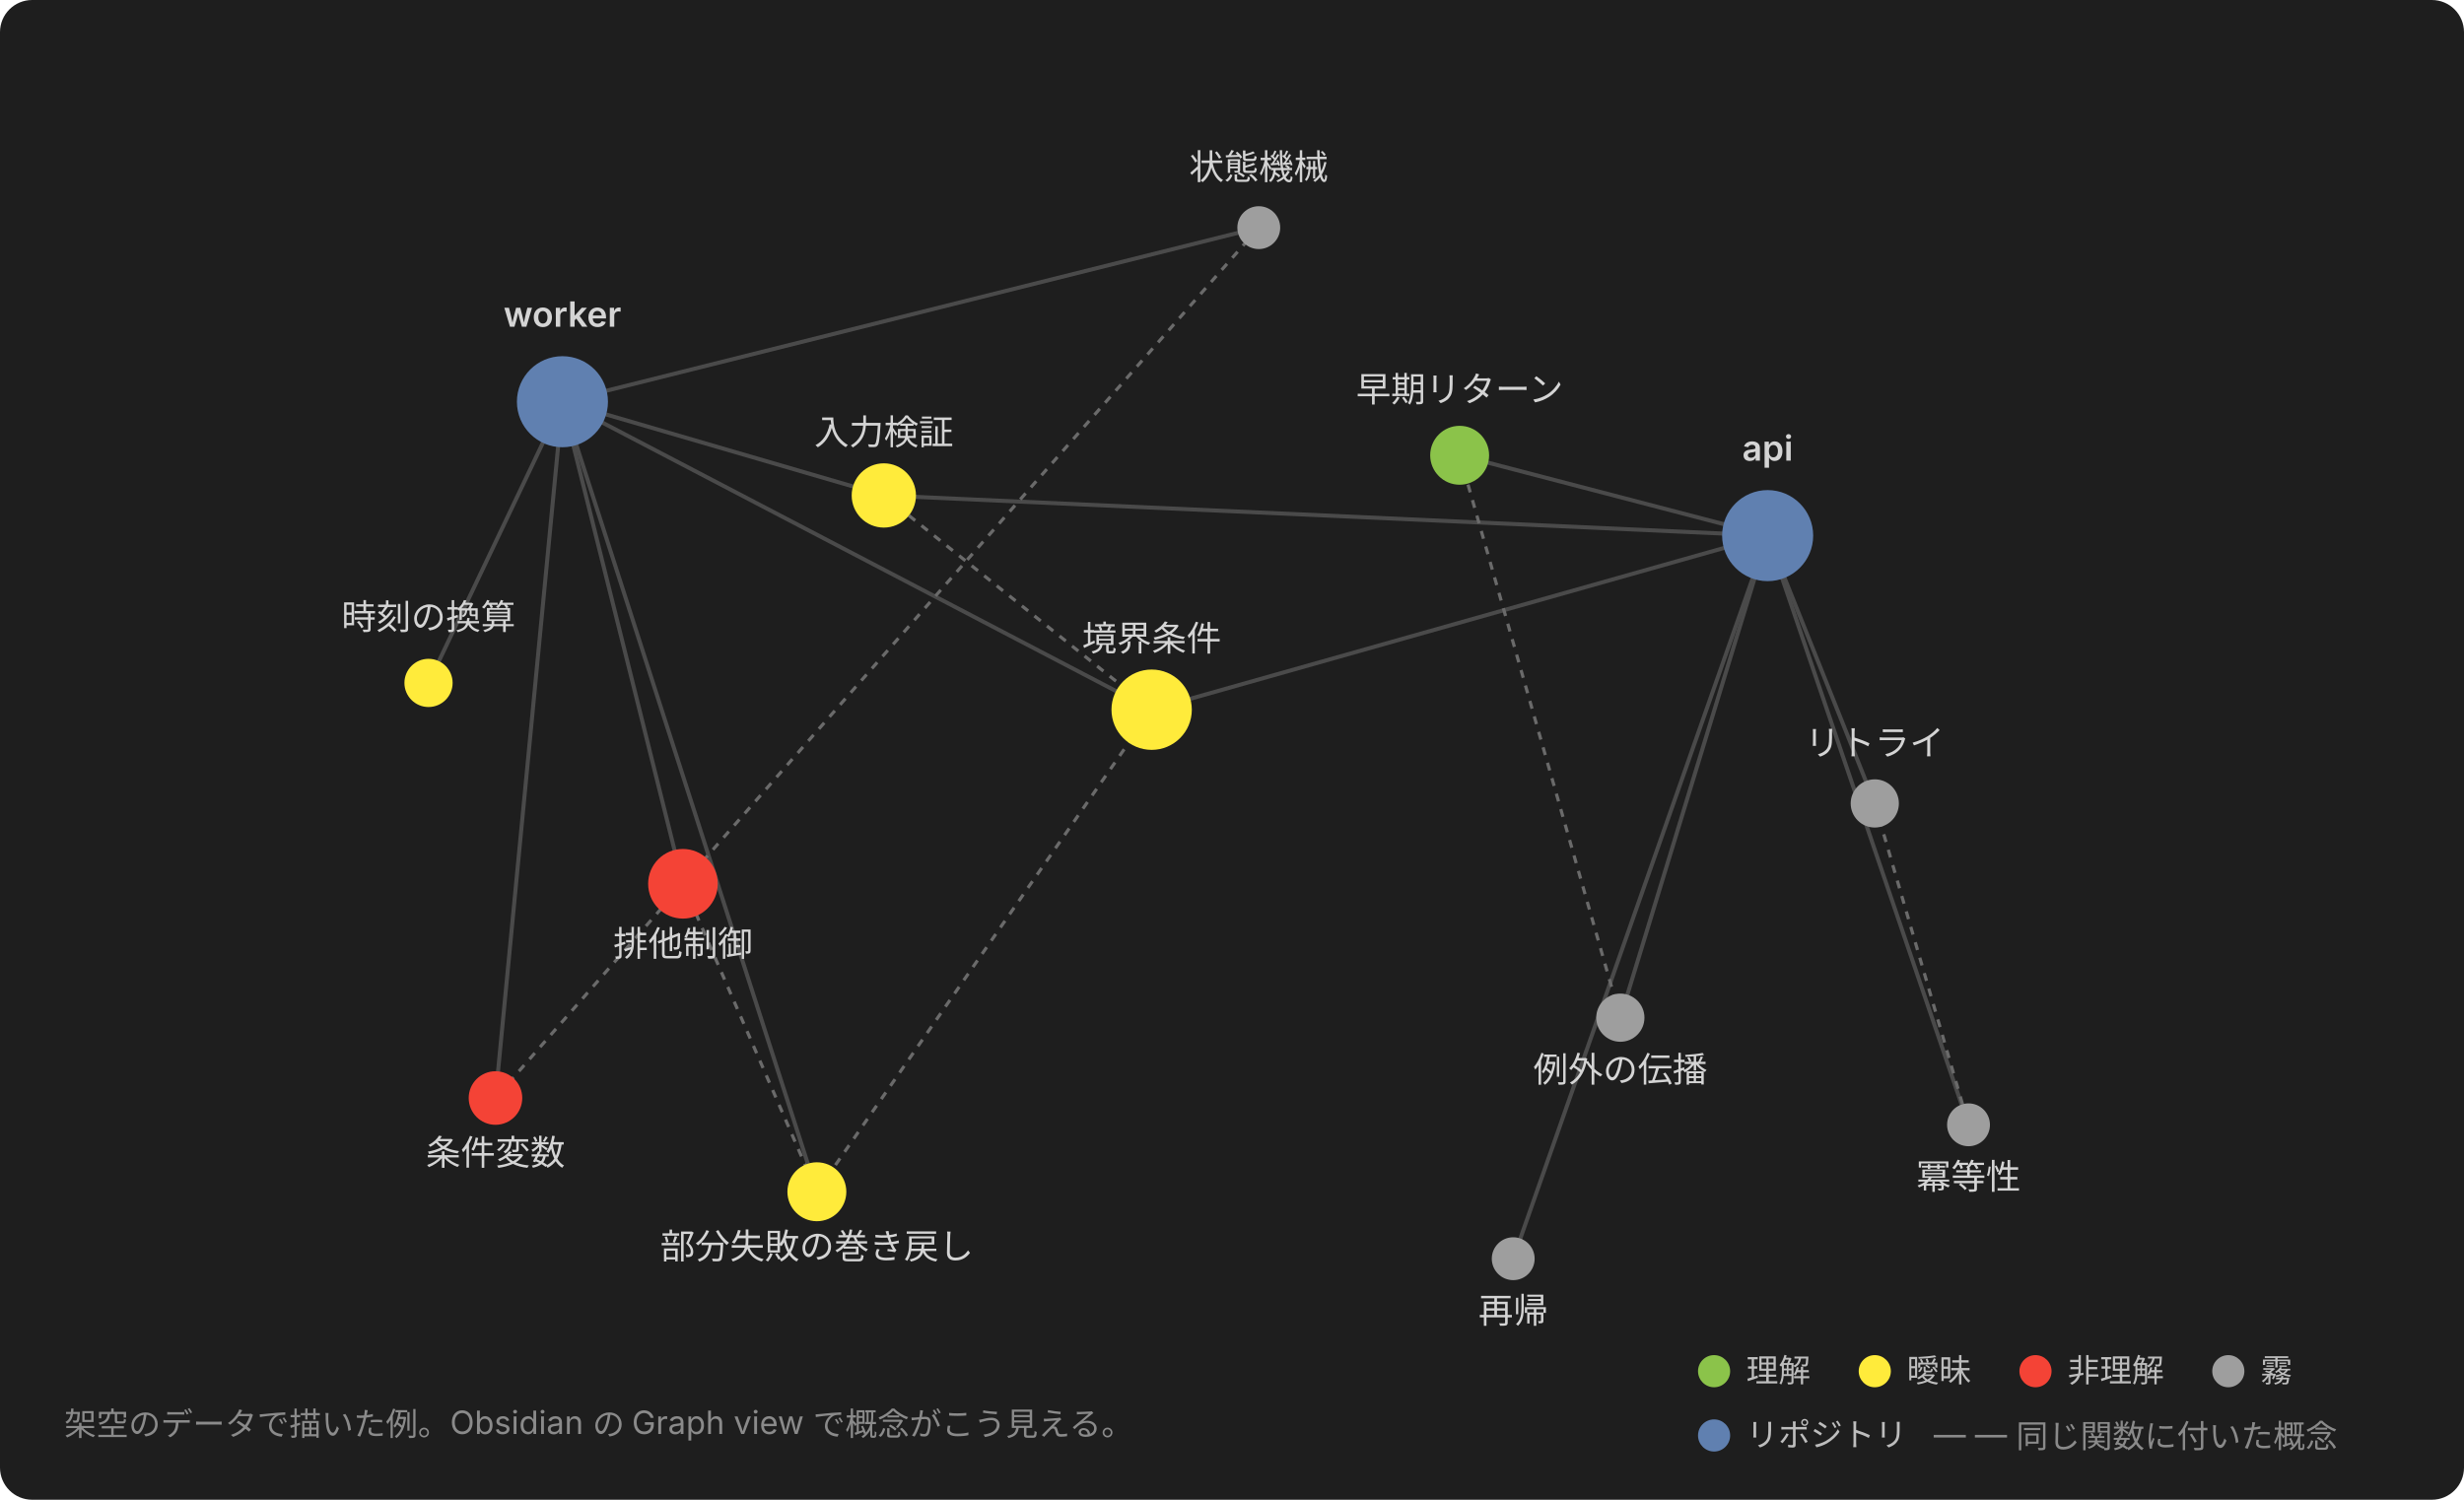
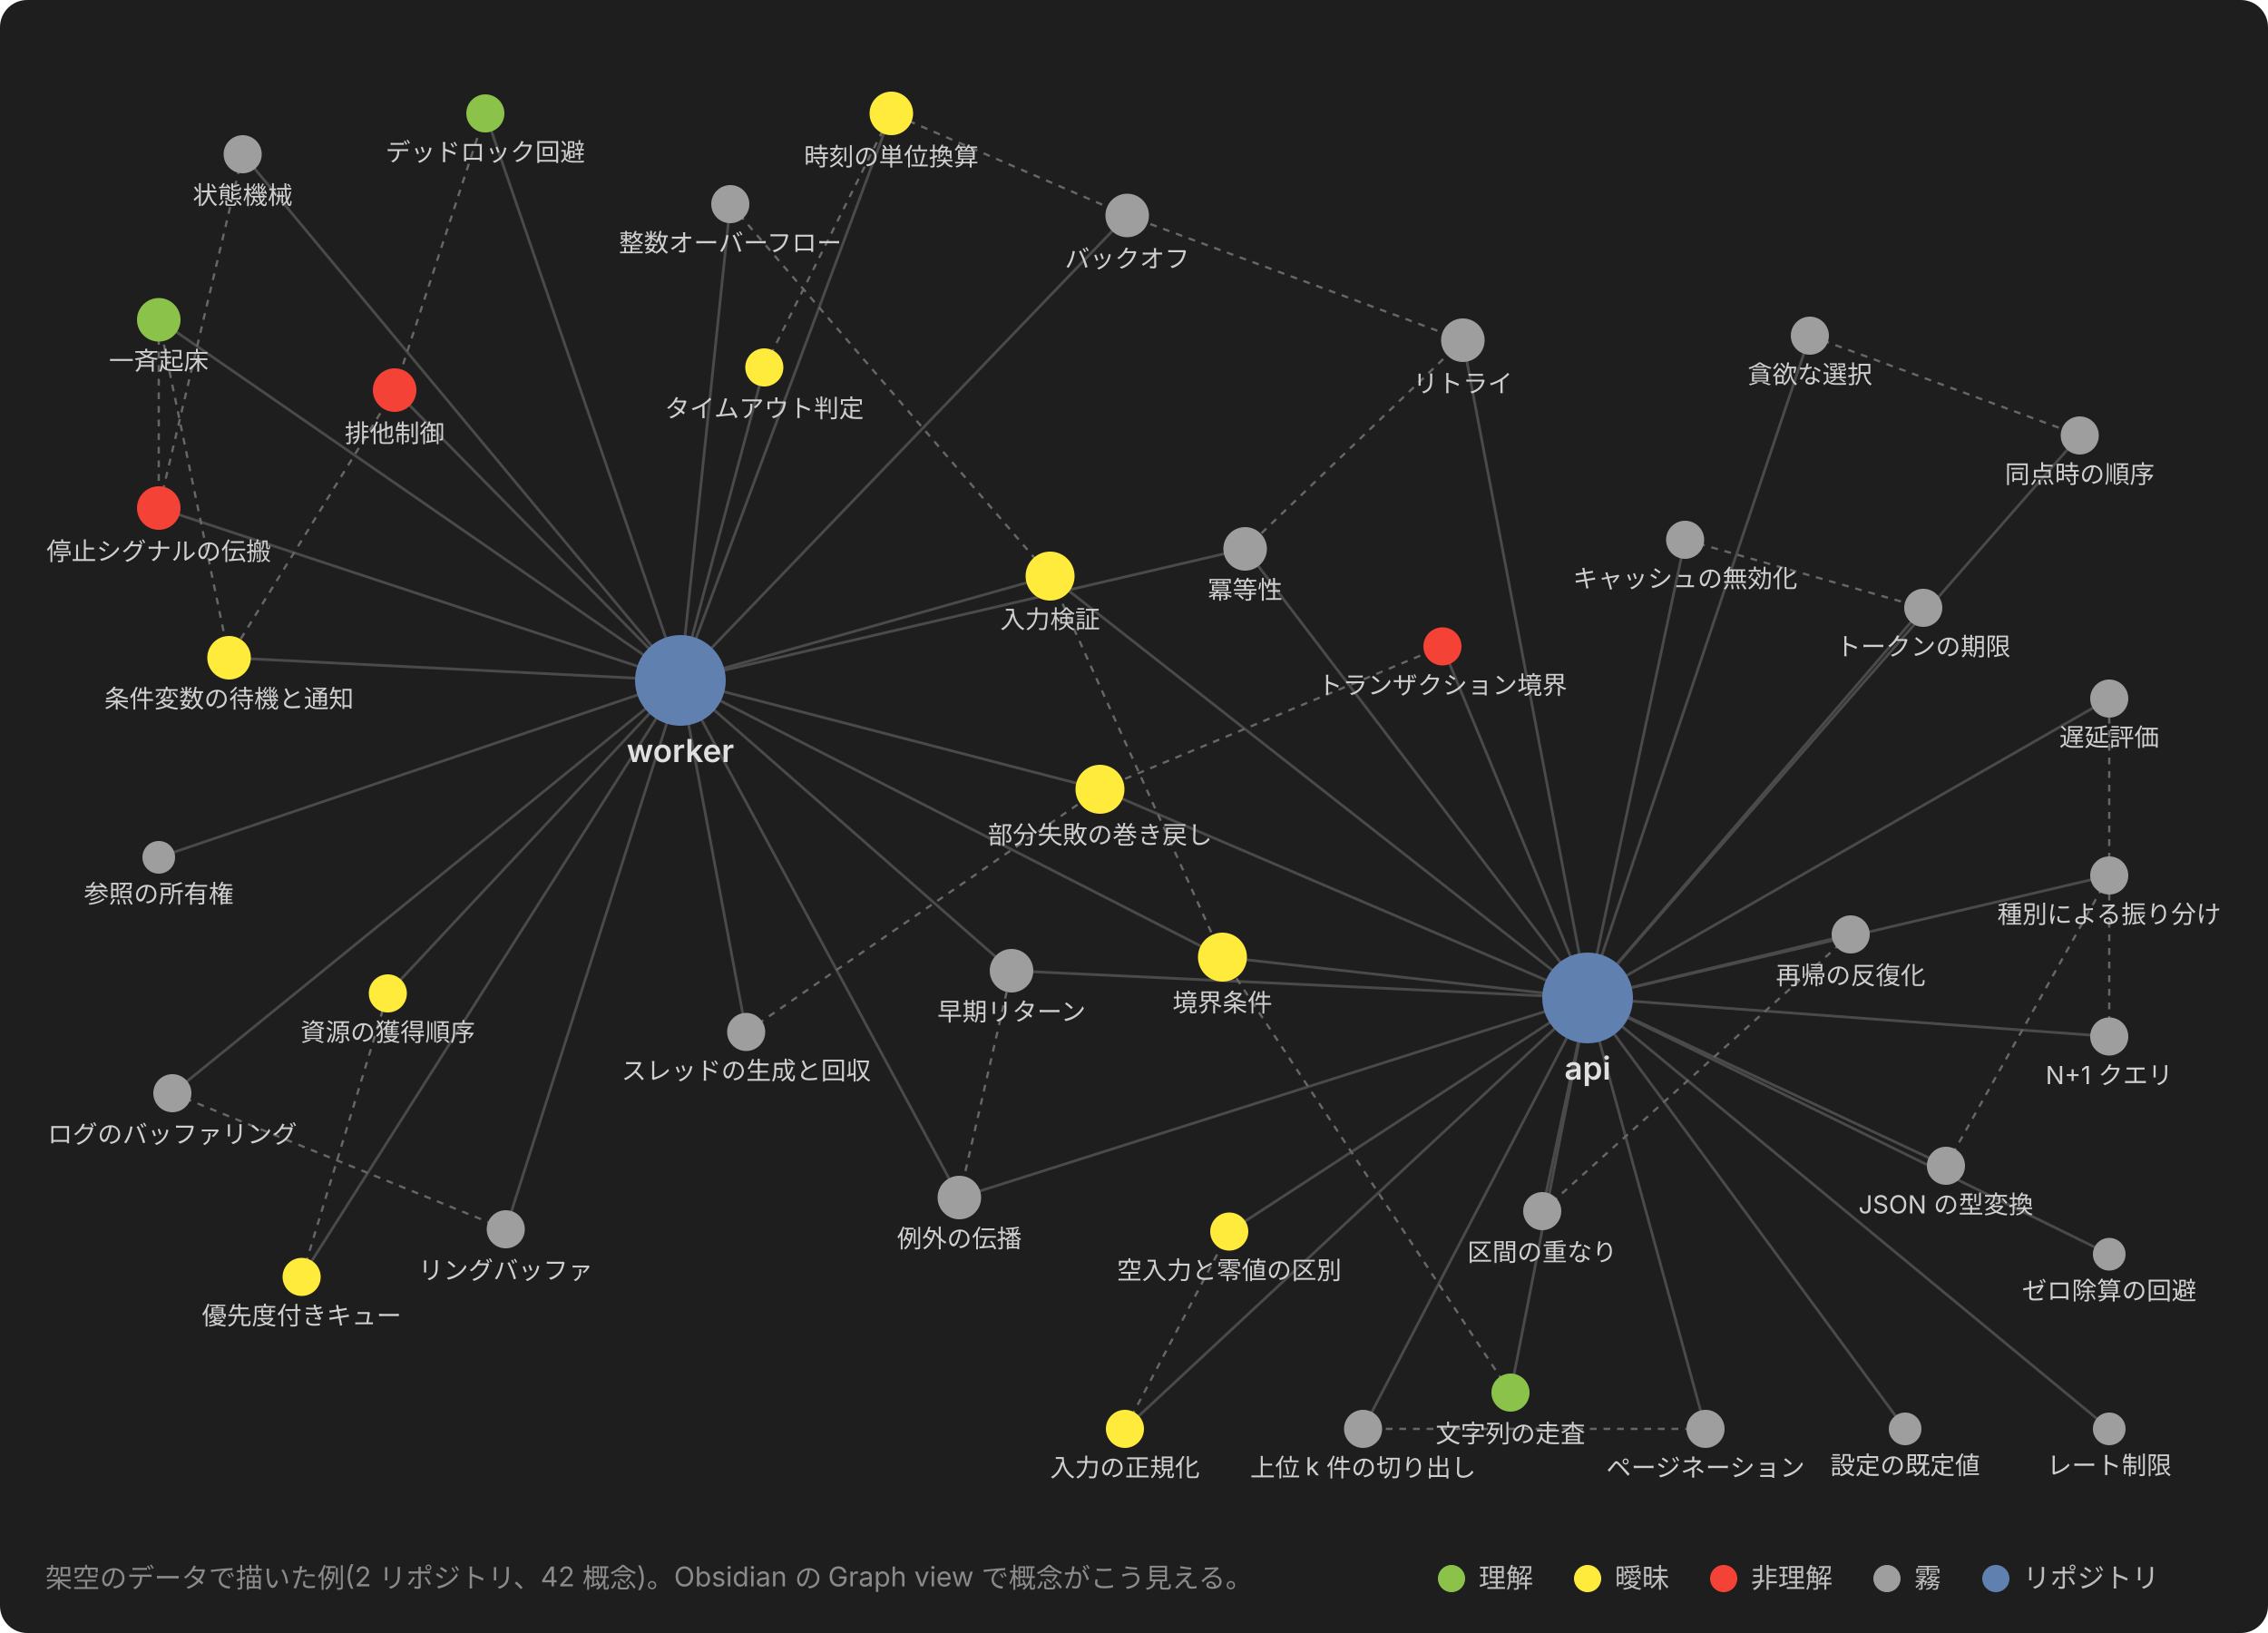
- <svg xmlns="http://www.w3.org/2000/svg" width="920" height="560" viewBox="0 0 920 560" font-family="-apple-system, BlinkMacSystemFont, 'Hiragino Sans', 'Noto Sans JP', sans-serif">
-   <rect width="920" height="560" rx="12" fill="#1e1e1e" />
-   <g stroke="#4a4a4a" stroke-width="1.5">
-     <line x1="210" y1="150" x2="330" y2="185" />
-     <line x1="210" y1="150" x2="430" y2="265" />
-     <line x1="210" y1="150" x2="255" y2="330" />
-     <line x1="210" y1="150" x2="185" y2="410" />
-     <line x1="210" y1="150" x2="305" y2="445" />
-     <line x1="210" y1="150" x2="160" y2="255" />
-     <line x1="210" y1="150" x2="470" y2="85" />
-     <line x1="660" y1="200" x2="330" y2="185" />
-     <line x1="660" y1="200" x2="430" y2="265" />
-     <line x1="660" y1="200" x2="545" y2="170" />
-     <line x1="660" y1="200" x2="605" y2="380" />
-     <line x1="660" y1="200" x2="700" y2="300" />
-     <line x1="660" y1="200" x2="735" y2="420" />
-     <line x1="660" y1="200" x2="565" y2="470" />
+ <svg xmlns="http://www.w3.org/2000/svg" width="1000" height="720" viewBox="0 0 1000 720" font-family="-apple-system, BlinkMacSystemFont, 'Hiragino Sans', 'Noto Sans JP', sans-serif">
+   <rect width="1000" height="720" rx="12" fill="#1e1e1e" />
+   <g stroke="#4a4a4a" stroke-width="1.2">
+     <line x1="700" y1="440" x2="539" y2="422" />
+     <line x1="300" y1="300" x2="539" y2="422" />
+     <line x1="700" y1="440" x2="463" y2="254" />
+     <line x1="300" y1="300" x2="463" y2="254" />
+     <line x1="700" y1="440" x2="446" y2="428" />
+     <line x1="300" y1="300" x2="446" y2="428" />
+     <line x1="700" y1="440" x2="423" y2="528" />
+     <line x1="300" y1="300" x2="423" y2="528" />
+     <line x1="700" y1="440" x2="485" y2="348" />
+     <line x1="300" y1="300" x2="485" y2="348" />
+     <line x1="700" y1="440" x2="549" y2="242" />
+     <line x1="300" y1="300" x2="549" y2="242" />
+     <line x1="300" y1="300" x2="174" y2="172" />
+     <line x1="300" y1="300" x2="101" y2="290" />
+     <line x1="300" y1="300" x2="70" y2="141" />
+     <line x1="300" y1="300" x2="70" y2="224" />
+     <line x1="300" y1="300" x2="337" y2="162" />
+     <line x1="300" y1="300" x2="393" y2="50" />
+     <line x1="300" y1="300" x2="329" y2="455" />
+     <line x1="300" y1="300" x2="133" y2="563" />
+     <line x1="300" y1="300" x2="223" y2="542" />
+     <line x1="300" y1="300" x2="107" y2="68" />
+     <line x1="300" y1="300" x2="497" y2="95" />
+     <line x1="300" y1="300" x2="171" y2="438" />
+     <line x1="300" y1="300" x2="322" y2="90" />
+     <line x1="300" y1="300" x2="76" y2="482" />
+     <line x1="300" y1="300" x2="70" y2="378" />
+     <line x1="300" y1="300" x2="214" y2="50" />
+     <line x1="700" y1="440" x2="752" y2="630" />
+     <line x1="700" y1="440" x2="743" y2="238" />
+     <line x1="700" y1="440" x2="645" y2="150" />
+     <line x1="700" y1="440" x2="848" y2="268" />
+     <line x1="700" y1="440" x2="496" y2="630" />
+     <line x1="700" y1="440" x2="858" y2="514" />
+     <line x1="700" y1="440" x2="930" y2="457" />
+     <line x1="700" y1="440" x2="636" y2="285" />
+     <line x1="700" y1="440" x2="930" y2="308" />
+     <line x1="700" y1="440" x2="816" y2="412" />
+     <line x1="700" y1="440" x2="798" y2="148" />
+     <line x1="700" y1="440" x2="917" y2="192" />
+     <line x1="700" y1="440" x2="601" y2="630" />
+     <line x1="700" y1="440" x2="930" y2="553" />
+     <line x1="700" y1="440" x2="542" y2="543" />
+     <line x1="700" y1="440" x2="930" y2="386" />
+     <line x1="700" y1="440" x2="680" y2="534" />
+     <line x1="700" y1="440" x2="666" y2="614" />
+     <line x1="700" y1="440" x2="840" y2="630" />
+     <line x1="700" y1="440" x2="930" y2="630" />
  </g>
-   <g stroke="#6a6a6a" stroke-width="1.2" stroke-dasharray="3 3">
-     <line x1="330" y1="185" x2="430" y2="265" />
-     <line x1="255" y1="330" x2="185" y2="410" />
-     <line x1="255" y1="330" x2="305" y2="445" />
-     <line x1="700" y1="300" x2="735" y2="420" />
-     <line x1="605" y1="380" x2="545" y2="170" />
-     <line x1="470" y1="85" x2="255" y2="330" />
-     <line x1="430" y1="265" x2="305" y2="445" />
+   <g stroke="#666" stroke-width="1" stroke-dasharray="3 3">
+     <line x1="539" y1="422" x2="463" y2="254" />
+     <line x1="174" y1="172" x2="101" y2="290" />
+     <line x1="174" y1="172" x2="214" y2="50" />
+     <line x1="101" y1="290" x2="70" y2="141" />
+     <line x1="70" y1="224" x2="70" y2="141" />
+     <line x1="337" y1="162" x2="393" y2="50" />
+     <line x1="133" y1="563" x2="171" y2="438" />
+     <line x1="497" y1="95" x2="393" y2="50" />
+     <line x1="485" y1="348" x2="329" y2="455" />
+     <line x1="485" y1="348" x2="636" y2="285" />
+     <line x1="645" y1="150" x2="549" y2="242" />
+     <line x1="645" y1="150" x2="497" y2="95" />
+     <line x1="752" y1="630" x2="601" y2="630" />
+     <line x1="798" y1="148" x2="917" y2="192" />
+     <line x1="496" y1="630" x2="542" y2="543" />
+     <line x1="423" y1="528" x2="446" y2="428" />
+     <line x1="743" y1="238" x2="848" y2="268" />
+     <line x1="816" y1="412" x2="680" y2="534" />
+     <line x1="930" y1="457" x2="930" y2="308" />
+     <line x1="930" y1="386" x2="858" y2="514" />
+     <line x1="107" y1="68" x2="70" y2="224" />
+     <line x1="76" y1="482" x2="223" y2="542" />
+     <line x1="322" y1="90" x2="463" y2="254" />
+     <line x1="666" y1="614" x2="539" y2="422" />
  </g>
-   <g fill="#6080b0">
-     <circle cx="210" cy="150" r="17" />
-     <circle cx="660" cy="200" r="17" />
+   <circle cx="300" cy="300" r="20" fill="#6080b0" />
+   <text x="300" y="336" text-anchor="middle" fill="#e0e0e0" font-size="14" font-weight="600">worker</text>
+   <circle cx="700" cy="440" r="20" fill="#6080b0" />
+   <text x="700" y="476" text-anchor="middle" fill="#e0e0e0" font-size="14" font-weight="600">api</text>
+   <circle cx="539" cy="422" r="10.8" fill="#ffeb3b" />
+   <text x="539" y="446" text-anchor="middle" fill="#cfcfcf" font-size="11">境界条件</text>
+   <circle cx="463" cy="254" r="10.8" fill="#ffeb3b" />
+   <text x="463" y="277" text-anchor="middle" fill="#cfcfcf" font-size="11">入力検証</text>
+   <circle cx="446" cy="428" r="9.6" fill="#9e9e9e" />
+   <text x="446" y="450" text-anchor="middle" fill="#cfcfcf" font-size="11">早期リターン</text>
+   <circle cx="423" cy="528" r="9.6" fill="#9e9e9e" />
+   <text x="423" y="550" text-anchor="middle" fill="#cfcfcf" font-size="11">例外の伝播</text>
+   <circle cx="485" cy="348" r="10.8" fill="#ffeb3b" />
+   <text x="485" y="372" text-anchor="middle" fill="#cfcfcf" font-size="11">部分失敗の巻き戻し</text>
+   <circle cx="549" cy="242" r="9.6" fill="#9e9e9e" />
+   <text x="549" y="264" text-anchor="middle" fill="#cfcfcf" font-size="11">冪等性</text>
+   <circle cx="174" cy="172" r="9.6" fill="#f44336" />
+   <text x="174" y="195" text-anchor="middle" fill="#cfcfcf" font-size="11">排他制御</text>
+   <circle cx="101" cy="290" r="9.6" fill="#ffeb3b" />
+   <text x="101" y="312" text-anchor="middle" fill="#cfcfcf" font-size="11">条件変数の待機と通知</text>
+   <circle cx="70" cy="141" r="9.6" fill="#8bc34a" />
+   <text x="70" y="163" text-anchor="middle" fill="#cfcfcf" font-size="11">一斉起床</text>
+   <circle cx="70" cy="224" r="9.6" fill="#f44336" />
+   <text x="70" y="247" text-anchor="middle" fill="#cfcfcf" font-size="11">停止シグナルの伝搬</text>
+   <circle cx="337" cy="162" r="8.4" fill="#ffeb3b" />
+   <text x="337" y="184" text-anchor="middle" fill="#cfcfcf" font-size="11">タイムアウト判定</text>
+   <circle cx="393" cy="50" r="9.6" fill="#ffeb3b" />
+   <text x="393" y="73" text-anchor="middle" fill="#cfcfcf" font-size="11">時刻の単位換算</text>
+   <circle cx="329" cy="455" r="8.4" fill="#9e9e9e" />
+   <text x="329" y="476" text-anchor="middle" fill="#cfcfcf" font-size="11">スレッドの生成と回収</text>
+   <circle cx="133" cy="563" r="8.4" fill="#ffeb3b" />
+   <text x="133" y="584" text-anchor="middle" fill="#cfcfcf" font-size="11">優先度付きキュー</text>
+   <circle cx="223" cy="542" r="8.4" fill="#9e9e9e" />
+   <text x="223" y="564" text-anchor="middle" fill="#cfcfcf" font-size="11">リングバッファ</text>
+   <circle cx="107" cy="68" r="8.4" fill="#9e9e9e" />
+   <text x="107" y="90" text-anchor="middle" fill="#cfcfcf" font-size="11">状態機械</text>
+   <circle cx="497" cy="95" r="9.6" fill="#9e9e9e" />
+   <text x="497" y="118" text-anchor="middle" fill="#cfcfcf" font-size="11">バックオフ</text>
+   <circle cx="171" cy="438" r="8.4" fill="#ffeb3b" />
+   <text x="171" y="459" text-anchor="middle" fill="#cfcfcf" font-size="11">資源の獲得順序</text>
+   <circle cx="322" cy="90" r="8.4" fill="#9e9e9e" />
+   <text x="322" y="111" text-anchor="middle" fill="#cfcfcf" font-size="11">整数オーバーフロー</text>
+   <circle cx="76" cy="482" r="8.4" fill="#9e9e9e" />
+   <text x="76" y="504" text-anchor="middle" fill="#cfcfcf" font-size="11">ログのバッファリング</text>
+   <circle cx="70" cy="378" r="7.2" fill="#9e9e9e" />
+   <text x="70" y="398" text-anchor="middle" fill="#cfcfcf" font-size="11">参照の所有権</text>
+   <circle cx="214" cy="50" r="8.4" fill="#8bc34a" />
+   <text x="214" y="71" text-anchor="middle" fill="#cfcfcf" font-size="11">デッドロック回避</text>
+   <circle cx="752" cy="630" r="8.4" fill="#9e9e9e" />
+   <text x="752" y="651" text-anchor="middle" fill="#cfcfcf" font-size="11">ページネーション</text>
+   <circle cx="743" cy="238" r="8.4" fill="#9e9e9e" />
+   <text x="743" y="259" text-anchor="middle" fill="#cfcfcf" font-size="11">キャッシュの無効化</text>
+   <circle cx="645" cy="150" r="9.6" fill="#9e9e9e" />
+   <text x="645" y="173" text-anchor="middle" fill="#cfcfcf" font-size="11">リトライ</text>
+   <circle cx="848" cy="268" r="8.4" fill="#9e9e9e" />
+   <text x="848" y="289" text-anchor="middle" fill="#cfcfcf" font-size="11">トークンの期限</text>
+   <circle cx="496" cy="630" r="8.4" fill="#ffeb3b" />
+   <text x="496" y="651" text-anchor="middle" fill="#cfcfcf" font-size="11">入力の正規化</text>
+   <circle cx="858" cy="514" r="8.4" fill="#9e9e9e" />
+   <text x="858" y="535" text-anchor="middle" fill="#cfcfcf" font-size="11">JSON の型変換</text>
+   <circle cx="930" cy="457" r="8.4" fill="#9e9e9e" />
+   <text x="930" y="478" text-anchor="middle" fill="#cfcfcf" font-size="11">N+1 クエリ</text>
+   <circle cx="636" cy="285" r="8.4" fill="#f44336" />
+   <text x="636" y="306" text-anchor="middle" fill="#cfcfcf" font-size="11">トランザクション境界</text>
+   <circle cx="930" cy="308" r="8.4" fill="#9e9e9e" />
+   <text x="930" y="329" text-anchor="middle" fill="#cfcfcf" font-size="11">遅延評価</text>
+   <circle cx="816" cy="412" r="8.4" fill="#9e9e9e" />
+   <text x="816" y="434" text-anchor="middle" fill="#cfcfcf" font-size="11">再帰の反復化</text>
+   <circle cx="798" cy="148" r="8.4" fill="#9e9e9e" />
+   <text x="798" y="169" text-anchor="middle" fill="#cfcfcf" font-size="11">貪欲な選択</text>
+   <circle cx="917" cy="192" r="8.4" fill="#9e9e9e" />
+   <text x="917" y="213" text-anchor="middle" fill="#cfcfcf" font-size="11">同点時の順序</text>
+   <circle cx="601" cy="630" r="8.4" fill="#9e9e9e" />
+   <text x="601" y="651" text-anchor="middle" fill="#cfcfcf" font-size="11">上位 k 件の切り出し</text>
+   <circle cx="930" cy="553" r="7.2" fill="#9e9e9e" />
+   <text x="930" y="573" text-anchor="middle" fill="#cfcfcf" font-size="11">ゼロ除算の回避</text>
+   <circle cx="542" cy="543" r="8.4" fill="#ffeb3b" />
+   <text x="542" y="564" text-anchor="middle" fill="#cfcfcf" font-size="11">空入力と零値の区別</text>
+   <circle cx="930" cy="386" r="8.4" fill="#9e9e9e" />
+   <text x="930" y="407" text-anchor="middle" fill="#cfcfcf" font-size="11">種別による振り分け</text>
+   <circle cx="680" cy="534" r="8.4" fill="#9e9e9e" />
+   <text x="680" y="556" text-anchor="middle" fill="#cfcfcf" font-size="11">区間の重なり</text>
+   <circle cx="666" cy="614" r="8.4" fill="#8bc34a" />
+   <text x="666" y="636" text-anchor="middle" fill="#cfcfcf" font-size="11">文字列の走査</text>
+   <circle cx="840" cy="630" r="7.2" fill="#9e9e9e" />
+   <text x="840" y="650" text-anchor="middle" fill="#cfcfcf" font-size="11">設定の既定値</text>
+   <circle cx="930" cy="630" r="7.2" fill="#9e9e9e" />
+   <text x="930" y="650" text-anchor="middle" fill="#cfcfcf" font-size="11">レート制限</text>
+   <g font-size="12" fill="#bdbdbd">
+     <circle cx="640" cy="696" r="6" fill="#8bc34a" />
+     <text x="652" y="700">理解</text>
+     <circle cx="700" cy="696" r="6" fill="#ffeb3b" />
+     <text x="712" y="700">曖昧</text>
+     <circle cx="760" cy="696" r="6" fill="#f44336" />
+     <text x="772" y="700">非理解</text>
+     <circle cx="832" cy="696" r="6" fill="#9e9e9e" />
+     <text x="844" y="700">霧</text>
+     <circle cx="880" cy="696" r="6" fill="#6080b0" />
+     <text x="892" y="700">リポジトリ</text>
  </g>
-   <circle cx="545" cy="170" r="11" fill="#8bc34a" />
-   <circle cx="330" cy="185" r="12" fill="#ffeb3b" />
-   <circle cx="430" cy="265" r="15" fill="#ffeb3b" />
-   <circle cx="305" cy="445" r="11" fill="#ffeb3b" />
-   <circle cx="160" cy="255" r="9" fill="#ffeb3b" />
-   <circle cx="255" cy="330" r="13" fill="#f44336" />
-   <circle cx="185" cy="410" r="10" fill="#f44336" />
-   <circle cx="605" cy="380" r="9" fill="#9e9e9e" />
-   <circle cx="700" cy="300" r="9" fill="#9e9e9e" />
-   <circle cx="735" cy="420" r="8" fill="#9e9e9e" />
-   <circle cx="565" cy="470" r="8" fill="#9e9e9e" />
-   <circle cx="470" cy="85" r="8" fill="#9e9e9e" />
-   <g fill="#d4d4d4" font-size="13">
-     <text x="210" y="122" text-anchor="middle" font-weight="600">worker</text>
-     <text x="660" y="172" text-anchor="middle" font-weight="600">api</text>
-     <text x="545" y="150" text-anchor="middle">早期リターン</text>
-     <text x="330" y="166" text-anchor="middle">入力検証</text>
-     <text x="430" y="243" text-anchor="middle">境界条件</text>
-     <text x="305" y="470" text-anchor="middle">部分失敗の巻き戻し</text>
-     <text x="160" y="235" text-anchor="middle">時刻の換算</text>
-     <text x="255" y="357" text-anchor="middle">排他制御</text>
-     <text x="185" y="435" text-anchor="middle">条件変数</text>
-     <text x="605" y="404" text-anchor="middle">例外の伝播</text>
-     <text x="700" y="282" text-anchor="middle">リトライ</text>
-     <text x="735" y="444" text-anchor="middle">冪等性</text>
-     <text x="565" y="494" text-anchor="middle">再帰</text>
-     <text x="470" y="67" text-anchor="middle">状態機械</text>
-   </g>
-   <g font-size="12" fill="#bdbdbd">
-     <circle cx="640" cy="512" r="6" fill="#8bc34a" />
-     <text x="652" y="516">理解</text>
-     <circle cx="700" cy="512" r="6" fill="#ffeb3b" />
-     <text x="712" y="516">曖昧</text>
-     <circle cx="760" cy="512" r="6" fill="#f44336" />
-     <text x="772" y="516">非理解</text>
-     <circle cx="832" cy="512" r="6" fill="#9e9e9e" />
-     <text x="844" y="516">霧</text>
-     <circle cx="640" cy="536" r="6" fill="#6080b0" />
-     <text x="652" y="540">リポジトリ</text>
-     <text x="722" y="540" fill="#8a8a8a">— — 同じ関数に付いた概念</text>
-   </g>
-   <text x="24" y="536" font-size="12" fill="#8a8a8a">架空のデータで描いた例。Obsidian の Graph view で概念がこう見える。</text>
+   <text x="20" y="700" font-size="12" fill="#8a8a8a">架空のデータで描いた例(2 リポジトリ、42 概念)。Obsidian の Graph view で概念がこう見える。</text>
</svg>
